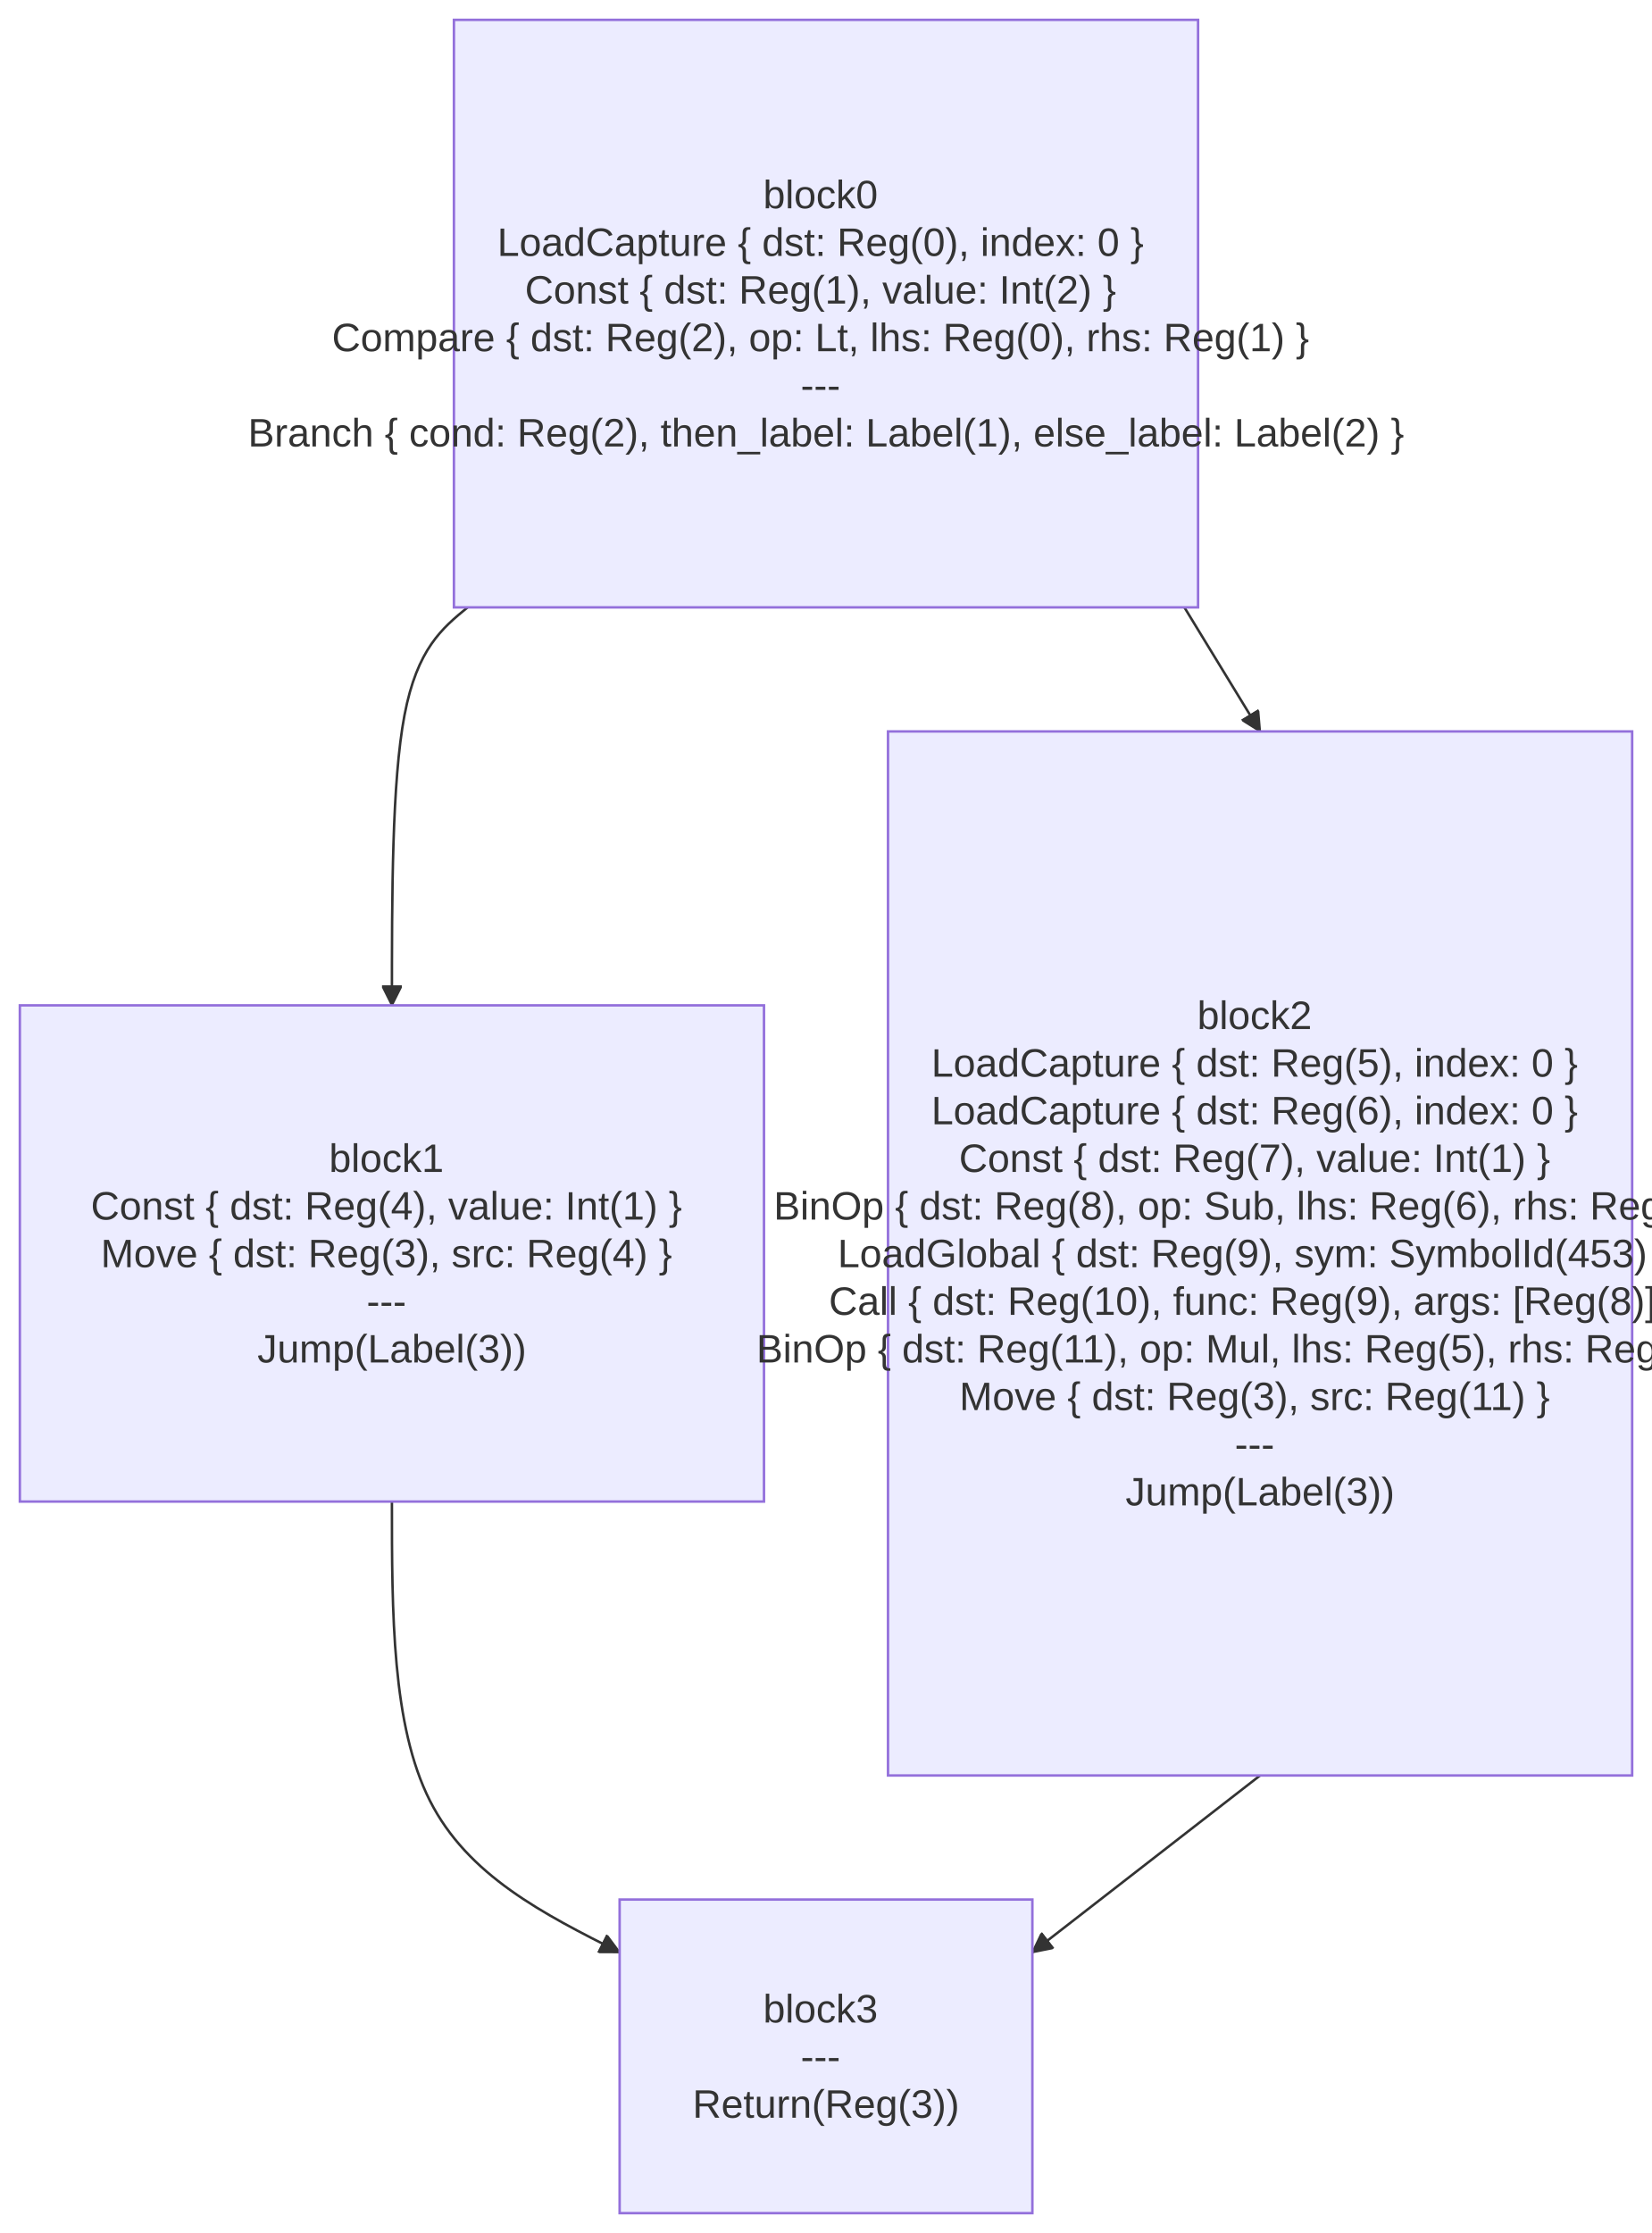
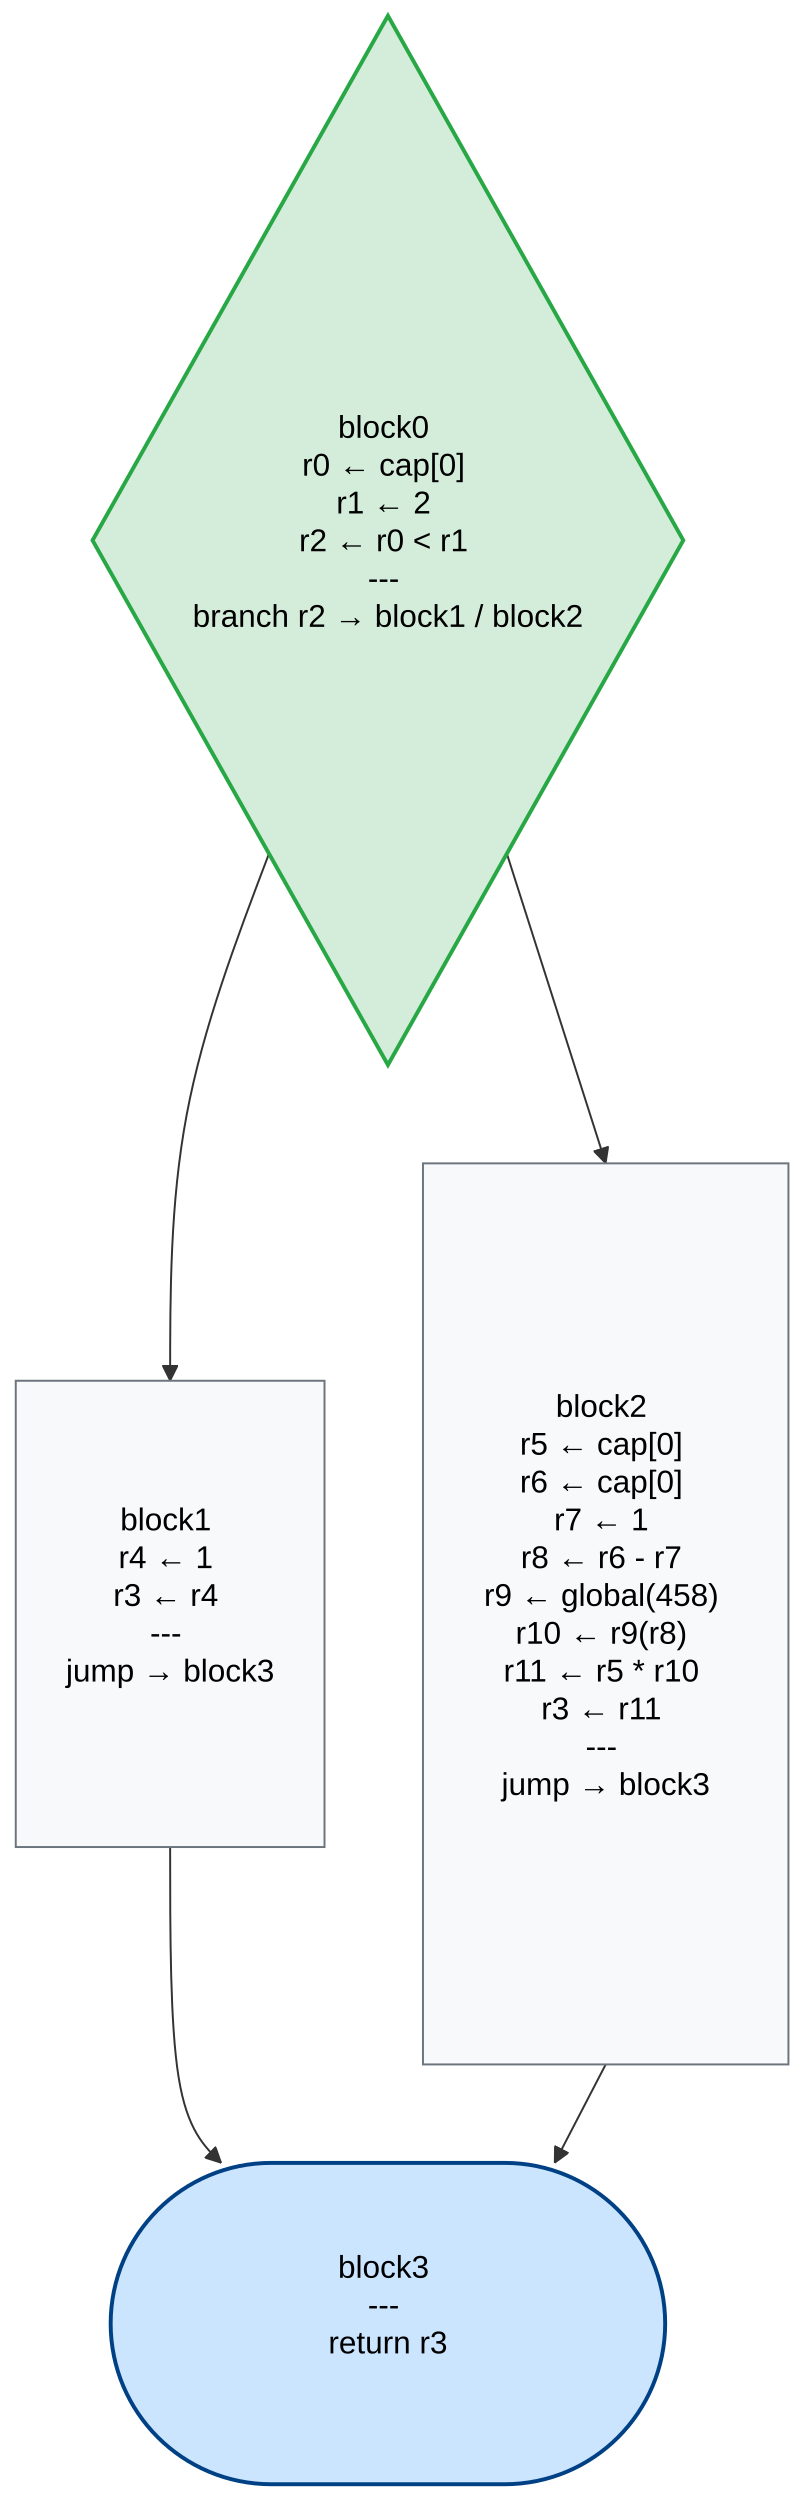
- <svg xmlns="http://www.w3.org/2000/svg" width="666" height="900" viewBox="-8 -8 666 900" class="mermaid">
+ <svg xmlns="http://www.w3.org/2000/svg" width="408.4" height="1269.6" viewBox="-8 -8 408.4 1269.6" class="mermaid">
  <style>

.mermaid {
  font-family: trebuchet ms, verdana, arial, sans-serif;
  font-size: 16px;
}

.node rect,
.node polygon,
.node circle,
.node ellipse,
.node path {
  fill: #ECECFF;
  stroke: #9370DB;
  stroke-width: 1px;
}

.node line {
  stroke: #9370DB;
  stroke-width: 1px;
}

.node .label {
  fill: #333333;
}

.node text {
  fill: #333333;
  font-family: trebuchet ms, verdana, arial, sans-serif;
  font-size: 16px;
}

.edge-path {
  fill: none;
  stroke: #333333;
  stroke-width: 1px;
}

.edge-label {
  fill: #333333;
  font-family: trebuchet ms, verdana, arial, sans-serif;
}

.edge-label-bg {
  fill: rgba(232, 232, 232, 0.8);
}

.subgraph {
  fill: #ffffde;
  stroke: #aaaa33;
  stroke-width: 1px;
}

.subgraph-title {
  fill: #333333;
  font-weight: bold;
}

.cluster rect {
  fill: #ffffde;
  stroke: #aaaa33;
  stroke-width: 1px;
  rx: 5px;
  ry: 5px;
}

.cluster-label {
  fill: #333333;
  font-family: trebuchet ms, verdana, arial, sans-serif;
  font-size: 16px;
  font-weight: bold;
}

marker path {
  fill: #333333;
  stroke: #333333;
}

  </style>
  <defs>
    <marker id="arrow_point" viewBox="0 0 10 10" refX="10" refY="5" markerWidth="8" markerHeight="8" orient="auto" markerUnits="userSpaceOnUse">
      <path d="M 0 0 L 10 5 L 0 10 z" />
    </marker>
    <marker id="arrow_point_start" viewBox="0 0 10 10" refX="4.5" refY="5" markerWidth="8" markerHeight="8" orient="auto" markerUnits="userSpaceOnUse">
      <path d="M 0 5 L 10 10 L 10 0 z" />
    </marker>
    <marker id="arrow_cross" viewBox="0 0 11 11" refX="12" refY="5.2" markerWidth="11" markerHeight="11" orient="auto" markerUnits="userSpaceOnUse">
      <path d="M 1 1 L 10 10 M 10 1 L 1 10" fill="none" stroke-width="2" />
    </marker>
    <marker id="arrow_cross_start" viewBox="0 0 11 11" refX="-1" refY="5.2" markerWidth="11" markerHeight="11" orient="auto" markerUnits="userSpaceOnUse">
-       <path d="M 1 1 L 10 10 M 10 1 L 1 10" fill="none" stroke-width="2" />
+       <path d="M 1 1 L 10 10 M 10 1 L 1 10" stroke-width="2" fill="none" />
    </marker>
    <marker id="arrow_circle" viewBox="0 0 10 10" refX="11" refY="5" markerWidth="11" markerHeight="11" orient="auto" markerUnits="userSpaceOnUse">
      <circle cx="5" cy="5" r="5" />
    </marker>
    <marker id="arrow_circle_start" viewBox="0 0 10 10" refX="-1" refY="5" markerWidth="11" markerHeight="11" orient="auto" markerUnits="userSpaceOnUse">
      <circle cx="5" cy="5" r="5" />
    </marker>
  </defs>
  <g class="root">
    <g class="clusters">

    </g>
    <g class="edgePaths">
      <g class="edge" id="edge-L-block0-block1-0">
-         <path d="M 180.51 236.80 C 170.34 245.13, 160.17 253.47, 155.08 280.20 C 150.00 306.93, 150.00 352.07, 150.00 397.20" class="edge-path" marker-end="url(#arrow_point)" fill="none" stroke-width="1" />
+         <path d="M 128.60 425.53 C 111.87 469.62, 95.13 513.71, 86.77 558.32 C 78.40 602.93, 78.40 648.07, 78.40 693.20" class="edge-path" fill="none" stroke-width="1" marker-end="url(#arrow_point)" />
      </g>
      <g class="edge" id="edge-L-block0-block2-0">
-         <path d="M 469.49 236.80 L 500.00 286.80" class="edge-path" fill="none" stroke-width="1" marker-end="url(#arrow_point)" />
+         <path d="M 249.40 425.53 L 299.60 582.80" class="edge-path" stroke-width="1" marker-end="url(#arrow_point)" fill="none" />
      </g>
      <g class="edge" id="edge-L-block1-block3-0">
-         <path d="M 150.00 597.20 C 150.00 642.33, 150.00 687.47, 165.30 717.74 C 180.60 748.02, 211.20 763.44, 241.80 778.87" class="edge-path" fill="none" stroke-width="1" marker-end="url(#arrow_point)" />
+         <path d="M 78.40 930.00 C 78.40 975.13, 78.40 1020.27, 82.72 1047.00 C 87.05 1073.73, 95.69 1082.07, 104.34 1090.40" class="edge-path" stroke-width="1" fill="none" marker-end="url(#arrow_point)" />
      </g>
      <g class="edge" id="edge-L-block2-block3-0">
-         <path d="M 500.00 707.60 L 408.20 778.87" class="edge-path" marker-end="url(#arrow_point)" fill="none" stroke-width="1" />
+         <path d="M 299.60 1040.40 L 273.66 1090.40" class="edge-path" marker-end="url(#arrow_point)" fill="none" stroke-width="1" />
      </g>
    </g>
    <g class="edgeLabels">

    </g>
    <g class="nodes">
      <g class="node" id="node-block0">
-         <rect x="175" y="0" width="300" height="236.8" />
-         <text x="325" y="118.4" class="label" dominant-baseline="central" text-anchor="middle">
-           <tspan x="325" y="118.4" dy="-3em">block0</tspan>
-           <tspan x="325" dy="1.2em">LoadCapture { dst: Reg(0), index: 0 }</tspan>
-           <tspan x="325" dy="1.2em">Const { dst: Reg(1), value: Int(2) }</tspan>
-           <tspan x="325" dy="1.2em">Compare { dst: Reg(2), op: Lt, lhs: Reg(0), rhs: Reg(1) }</tspan>
-           <tspan x="325" dy="1.2em">---</tspan>
-           <tspan x="325" dy="1.2em">Branch { cond: Reg(2), then_label: Label(1), else_label: Label(2) }</tspan>
+         <polygon points="189,0 339,266.4 189,532.8 39,266.4" style="fill:#d4edda !important;stroke:#28a745 !important;stroke-width:2px !important" />
+         <text x="189" y="266.4" class="label" dominant-baseline="central" style="fill: #000000" text-anchor="middle">
+           <tspan x="189" y="266.4" dy="-3.6em">block0</tspan>
+           <tspan x="189" dy="1.2em" />
+           <tspan x="189" dy="1.2em">r0 ← cap[0]</tspan>
+           <tspan x="189" dy="1.2em">r1 ← 2</tspan>
+           <tspan x="189" dy="1.2em">r2 ← r0 &lt; r1</tspan>
+           <tspan x="189" dy="1.2em">---</tspan>
+           <tspan x="189" dy="1.2em">branch r2 → block1 / block2</tspan>
        </text>
      </g>
      <g class="node" id="node-block1">
-         <rect x="0" y="397.2" width="300" height="200" />
-         <text x="150" y="497.2" class="label" text-anchor="middle" dominant-baseline="central">
-           <tspan x="150" y="497.2" dy="-2.4em">block1</tspan>
-           <tspan x="150" dy="1.2em">Const { dst: Reg(4), value: Int(1) }</tspan>
-           <tspan x="150" dy="1.2em">Move { dst: Reg(3), src: Reg(4) }</tspan>
-           <tspan x="150" dy="1.2em">---</tspan>
-           <tspan x="150" dy="1.2em">Jump(Label(3))</tspan>
+         <rect x="0" y="693.2" width="156.8" height="236.8" style="fill:#f8f9fa !important;stroke:#6c757d !important" />
+         <text x="78.4" y="811.6" class="label" text-anchor="middle" dominant-baseline="central" style="fill: #000000">
+           <tspan x="78.4" y="811.6" dy="-3em">block1</tspan>
+           <tspan x="78.4" dy="1.2em" />
+           <tspan x="78.4" dy="1.2em">r4 ← 1</tspan>
+           <tspan x="78.4" dy="1.2em">r3 ← r4</tspan>
+           <tspan x="78.4" dy="1.2em">---</tspan>
+           <tspan x="78.4" dy="1.2em">jump → block3</tspan>
        </text>
      </g>
      <g class="node" id="node-block2">
-         <rect x="350" y="286.8" width="300" height="420.8" />
-         <text x="500" y="497.2" class="label" dominant-baseline="central" text-anchor="middle">
-           <tspan x="500" y="497.2" dy="-6em">block2</tspan>
-           <tspan x="500" dy="1.2em">LoadCapture { dst: Reg(5), index: 0 }</tspan>
-           <tspan x="500" dy="1.2em">LoadCapture { dst: Reg(6), index: 0 }</tspan>
-           <tspan x="500" dy="1.2em">Const { dst: Reg(7), value: Int(1) }</tspan>
-           <tspan x="500" dy="1.2em">BinOp { dst: Reg(8), op: Sub, lhs: Reg(6), rhs: Reg(7) }</tspan>
-           <tspan x="500" dy="1.2em">LoadGlobal { dst: Reg(9), sym: SymbolId(453) }</tspan>
-           <tspan x="500" dy="1.2em">Call { dst: Reg(10), func: Reg(9), args: [Reg(8)] }</tspan>
-           <tspan x="500" dy="1.2em">BinOp { dst: Reg(11), op: Mul, lhs: Reg(5), rhs: Reg(10) }</tspan>
-           <tspan x="500" dy="1.2em">Move { dst: Reg(3), src: Reg(11) }</tspan>
-           <tspan x="500" dy="1.2em">---</tspan>
-           <tspan x="500" dy="1.2em">Jump(Label(3))</tspan>
+         <rect x="206.8" y="582.8" width="185.6" height="457.6" style="fill:#f8f9fa !important;stroke:#6c757d !important" />
+         <text x="299.6" y="811.6" class="label" style="fill: #000000" text-anchor="middle" dominant-baseline="central">
+           <tspan x="299.6" y="811.6" dy="-6.6em">block2</tspan>
+           <tspan x="299.6" dy="1.2em" />
+           <tspan x="299.6" dy="1.2em">r5 ← cap[0]</tspan>
+           <tspan x="299.6" dy="1.2em">r6 ← cap[0]</tspan>
+           <tspan x="299.6" dy="1.2em">r7 ← 1</tspan>
+           <tspan x="299.6" dy="1.2em">r8 ← r6 - r7</tspan>
+           <tspan x="299.6" dy="1.2em">r9 ← global(458)</tspan>
+           <tspan x="299.6" dy="1.2em">r10 ← r9(r8)</tspan>
+           <tspan x="299.6" dy="1.2em">r11 ← r5 * r10</tspan>
+           <tspan x="299.6" dy="1.2em">r3 ← r11</tspan>
+           <tspan x="299.6" dy="1.2em">---</tspan>
+           <tspan x="299.6" dy="1.2em">jump → block3</tspan>
        </text>
      </g>
      <g class="node" id="node-block3">
-         <rect x="241.8" y="757.6" width="166.4" height="126.4" />
-         <text x="325" y="820.8" class="label" text-anchor="middle" dominant-baseline="central">
-           <tspan x="325" y="820.8" dy="-1.2em">block3</tspan>
-           <tspan x="325" dy="1.2em">---</tspan>
-           <tspan x="325" dy="1.2em">Return(Reg(3))</tspan>
+         <path d="M 129.8 1090.4 H 248.2 A 81.6 81.6 0 0 1 248.2 1253.6 H 129.8 A 81.6 81.6 0 0 1 129.8 1090.4 Z" style="fill:#cce5ff !important;stroke:#004085 !important;stroke-width:2px !important" />
+         <text x="189" y="1172" class="label" style="fill: #000000" text-anchor="middle" dominant-baseline="central">
+           <tspan x="189" y="1172" dy="-1.8em">block3</tspan>
+           <tspan x="189" dy="1.2em" />
+           <tspan x="189" dy="1.2em">---</tspan>
+           <tspan x="189" dy="1.2em">return r3</tspan>
        </text>
      </g>
    </g>
  </g>
</svg>
